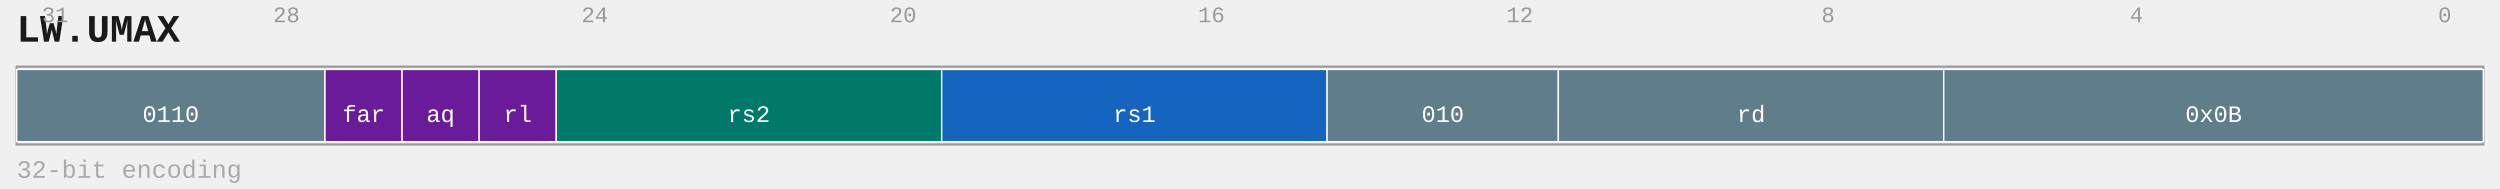
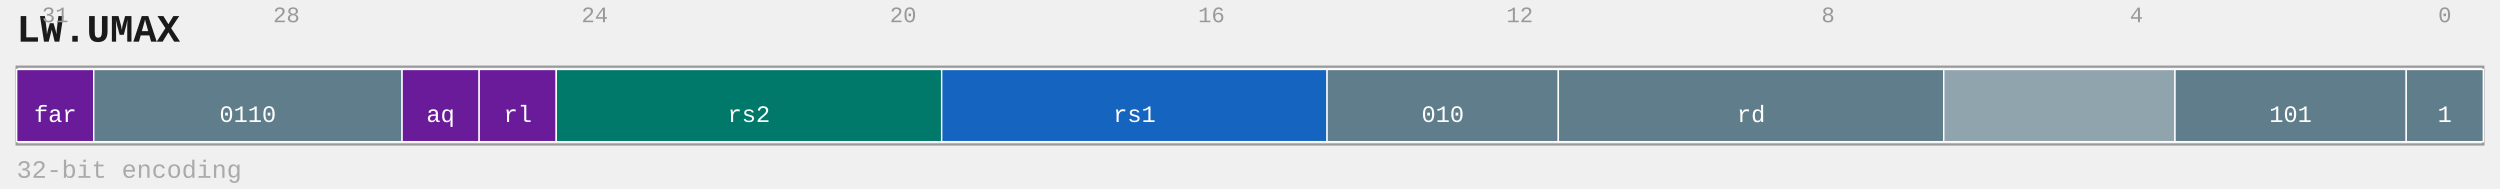
<svg xmlns="http://www.w3.org/2000/svg" viewBox="0 0 900 68" width="900" height="68">
  <defs>
    <style>
      text { font-family: 'Courier New', monospace; }
    </style>
  </defs>
  <text x="6" y="15" font-family="Helvetica Neue,Arial,sans-serif" font-weight="bold" font-size="14" fill="#1a1a1a">LW.UMAX</text>
  <text x="19.88" y="8" text-anchor="middle" font-size="8" fill="#999999">31</text>
  <text x="103.12" y="8" text-anchor="middle" font-size="8" fill="#999999">28</text>
  <text x="214.12" y="8" text-anchor="middle" font-size="8" fill="#999999">24</text>
  <text x="325.12" y="8" text-anchor="middle" font-size="8" fill="#999999">20</text>
  <text x="436.12" y="8" text-anchor="middle" font-size="8" fill="#999999">16</text>
  <text x="547.12" y="8" text-anchor="middle" font-size="8" fill="#999999">12</text>
  <text x="658.12" y="8" text-anchor="middle" font-size="8" fill="#999999">8</text>
  <text x="769.12" y="8" text-anchor="middle" font-size="8" fill="#999999">4</text>
  <text x="880.12" y="8" text-anchor="middle" font-size="8" fill="#999999">0</text>
  <rect x="6" y="24" width="888.00" height="28" fill="none" stroke="#999999" stroke-width="0.8" />
-   <rect x="6.000" y="25" width="111.000" height="26" fill="#607D8B" stroke="white" stroke-width="0.5" />
-   <text x="61.5" y="41.5" text-anchor="middle" dominant-baseline="middle" font-size="8.5" fill="white" pointer-events="none">0110</text>
-   <rect x="117.000" y="25" width="27.750" height="26" fill="#6A1B9A" stroke="white" stroke-width="0.5" />
-   <text x="130.9" y="41.5" text-anchor="middle" dominant-baseline="middle" font-size="8.5" fill="white" pointer-events="none">far</text>
+   <rect x="6.000" y="25" width="27.750" height="26" fill="#6A1B9A" stroke="white" stroke-width="0.5" />
+   <text x="19.9" y="41.5" text-anchor="middle" dominant-baseline="middle" font-size="8.5" fill="white" pointer-events="none">far</text>
+   <rect x="33.750" y="25" width="111.000" height="26" fill="#607D8B" stroke="white" stroke-width="0.5" />
+   <text x="89.2" y="41.5" text-anchor="middle" dominant-baseline="middle" font-size="8.5" fill="white" pointer-events="none">0110</text>
  <rect x="144.750" y="25" width="27.750" height="26" fill="#6A1B9A" stroke="white" stroke-width="0.5" />
  <text x="158.6" y="41.5" text-anchor="middle" dominant-baseline="middle" font-size="8.5" fill="white" pointer-events="none">aq</text>
  <rect x="172.500" y="25" width="27.750" height="26" fill="#6A1B9A" stroke="white" stroke-width="0.5" />
  <text x="186.4" y="41.5" text-anchor="middle" dominant-baseline="middle" font-size="8.5" fill="white" pointer-events="none">rl</text>
  <rect x="200.250" y="25" width="138.750" height="26" fill="#00796B" stroke="white" stroke-width="0.5" />
  <text x="269.6" y="41.5" text-anchor="middle" dominant-baseline="middle" font-size="8.5" fill="white" pointer-events="none">rs2</text>
  <rect x="339.000" y="25" width="138.750" height="26" fill="#1565C0" stroke="white" stroke-width="0.5" />
  <text x="408.4" y="41.5" text-anchor="middle" dominant-baseline="middle" font-size="8.5" fill="white" pointer-events="none">rs1</text>
  <rect x="477.750" y="25" width="83.250" height="26" fill="#607D8B" stroke="white" stroke-width="0.5" />
  <text x="519.4" y="41.5" text-anchor="middle" dominant-baseline="middle" font-size="8.5" fill="white" pointer-events="none">010</text>
  <rect x="561.000" y="25" width="138.750" height="26" fill="#607D8B" stroke="white" stroke-width="0.5" />
  <text x="630.4" y="41.5" text-anchor="middle" dominant-baseline="middle" font-size="8.5" fill="white" pointer-events="none">rd</text>
-   <rect x="699.750" y="25" width="194.250" height="26" fill="#607D8B" stroke="white" stroke-width="0.5" />
-   <text x="796.9" y="41.5" text-anchor="middle" dominant-baseline="middle" font-size="8.5" fill="white" pointer-events="none">0x0B</text>
+   <rect x="699.750" y="25" width="83.250" height="26" fill="#90A4AE" stroke="white" stroke-width="0.5" />
+   <rect x="783.000" y="25" width="83.250" height="26" fill="#607D8B" stroke="white" stroke-width="0.5" />
+   <text x="824.6" y="41.5" text-anchor="middle" dominant-baseline="middle" font-size="8.5" fill="white" pointer-events="none">101</text>
+   <rect x="866.250" y="25" width="27.750" height="26" fill="#607D8B" stroke="white" stroke-width="0.5" />
+   <text x="880.1" y="41.5" text-anchor="middle" dominant-baseline="middle" font-size="8.5" fill="white" pointer-events="none">1</text>
  <text x="6" y="64" font-size="9" fill="#aaaaaa" font-family="Helvetica Neue,Arial,sans-serif">32-bit encoding</text>
</svg>
